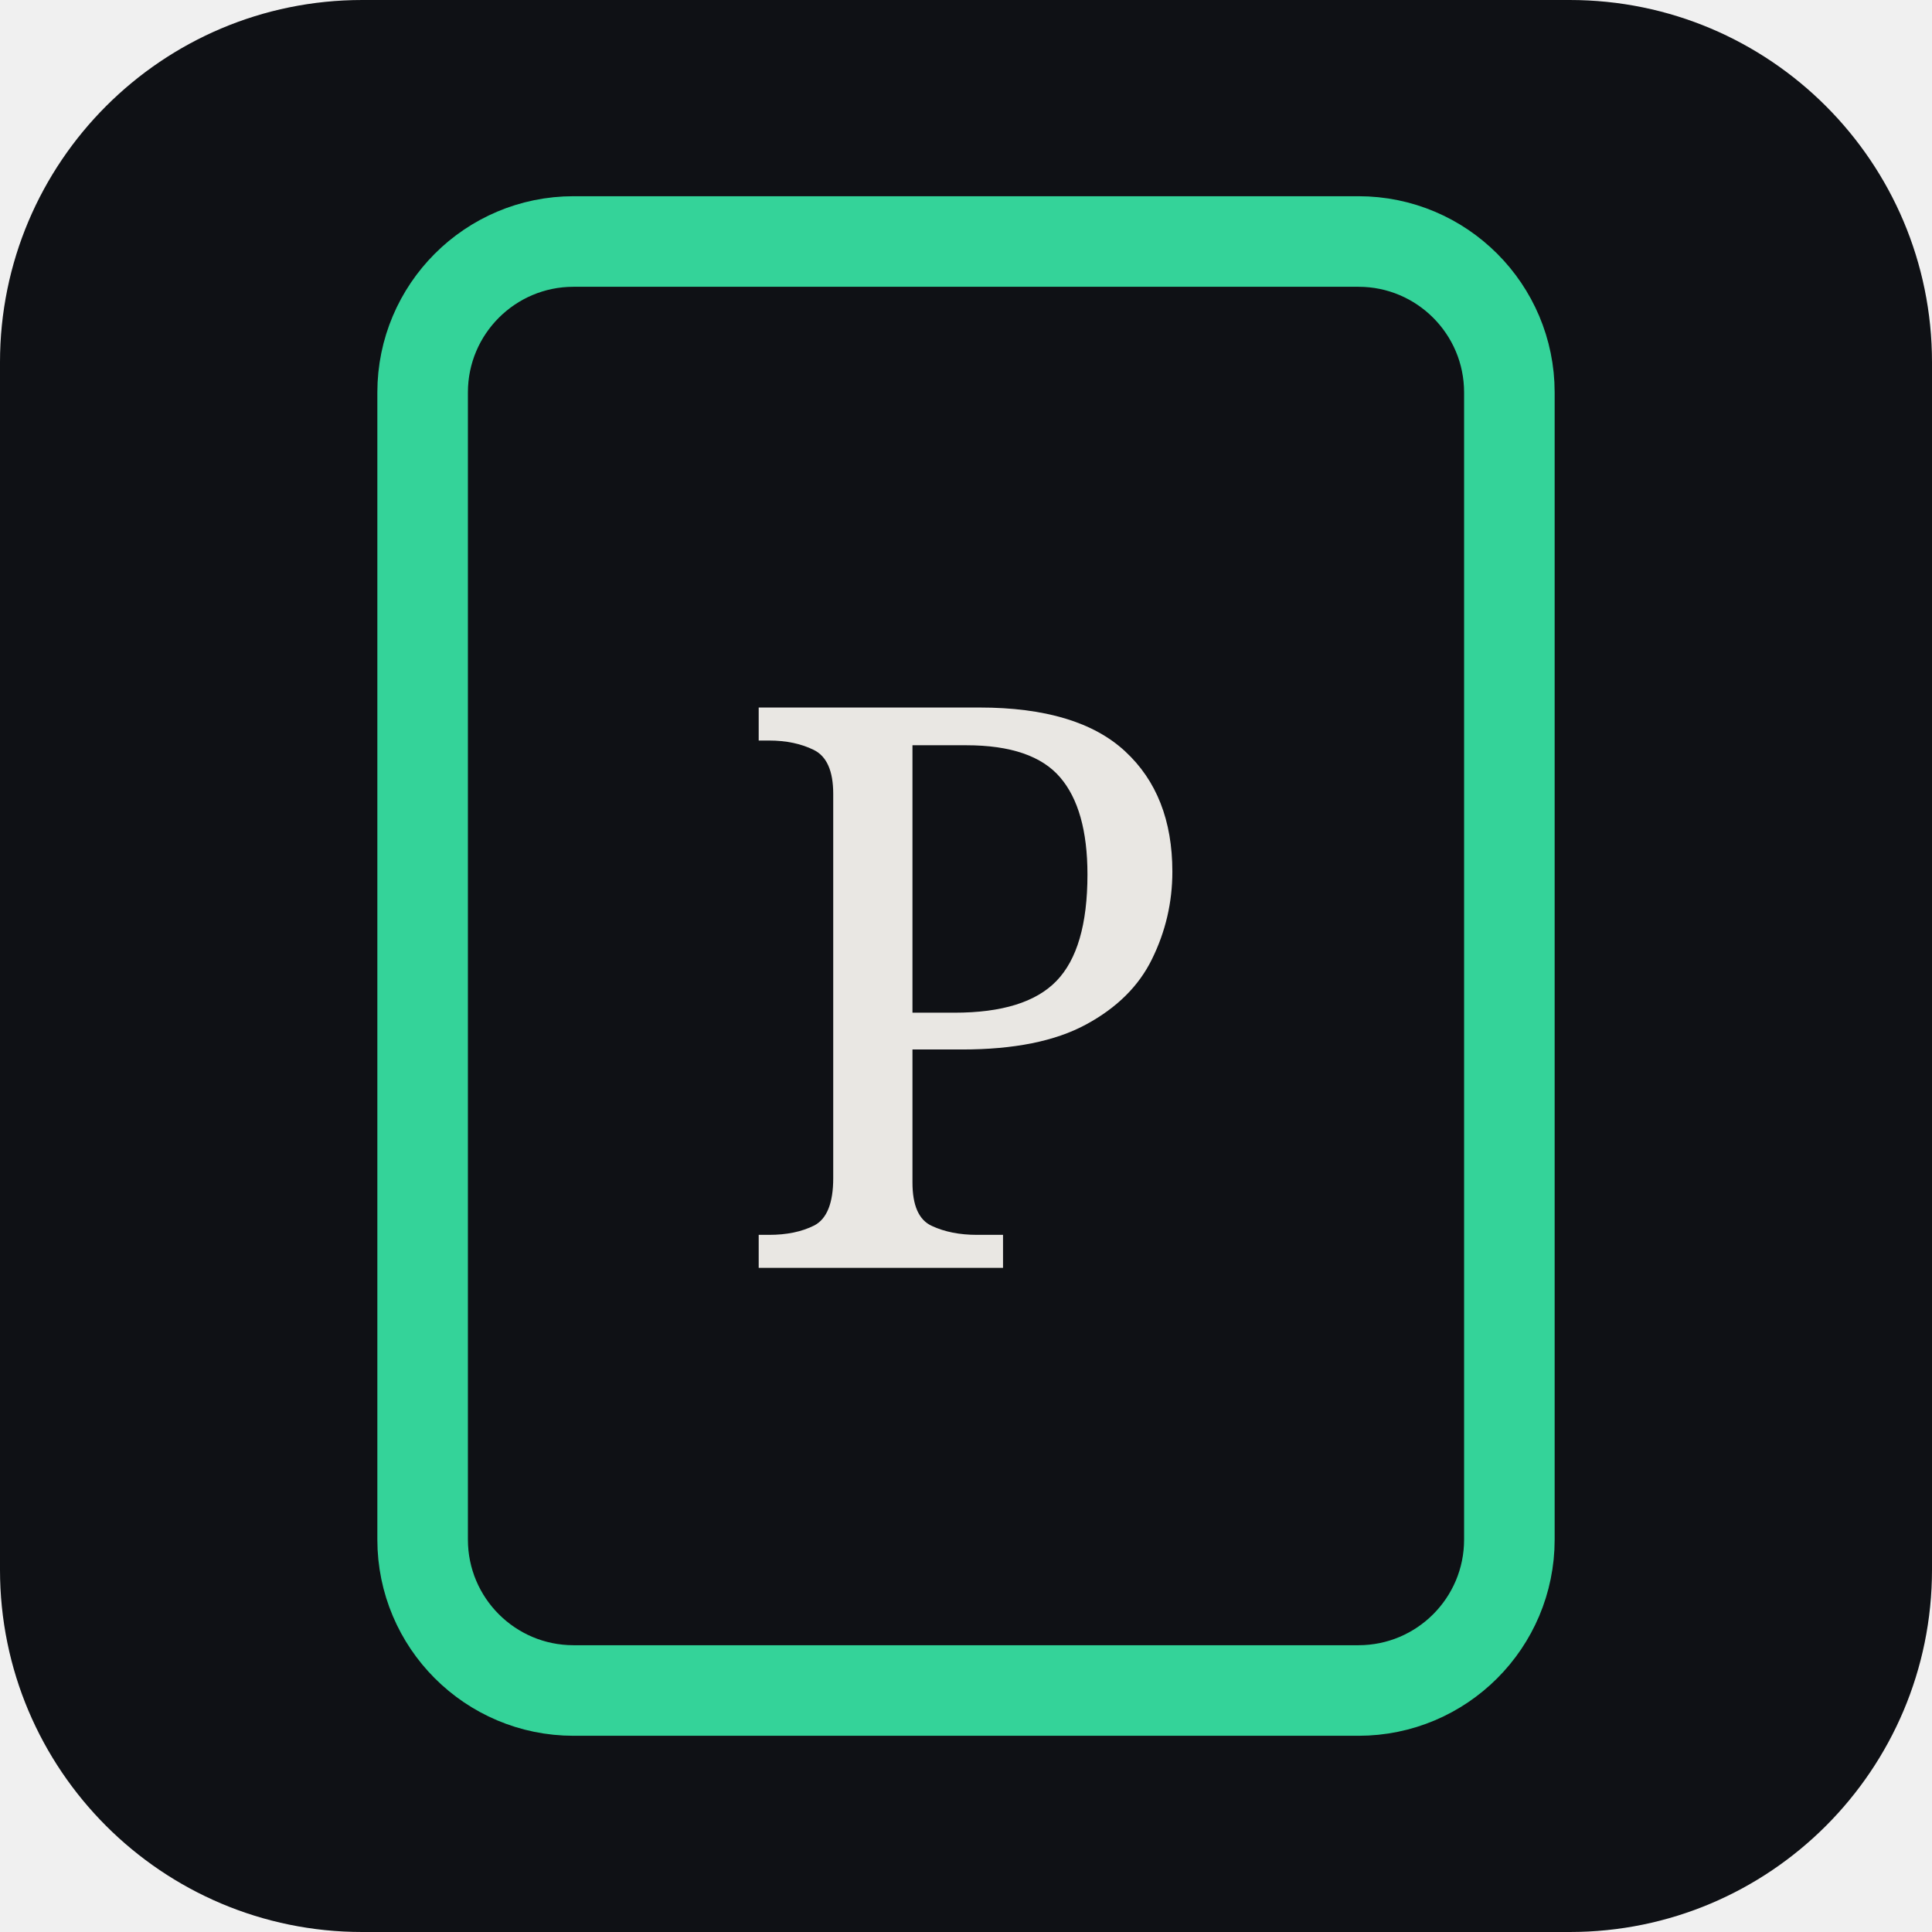
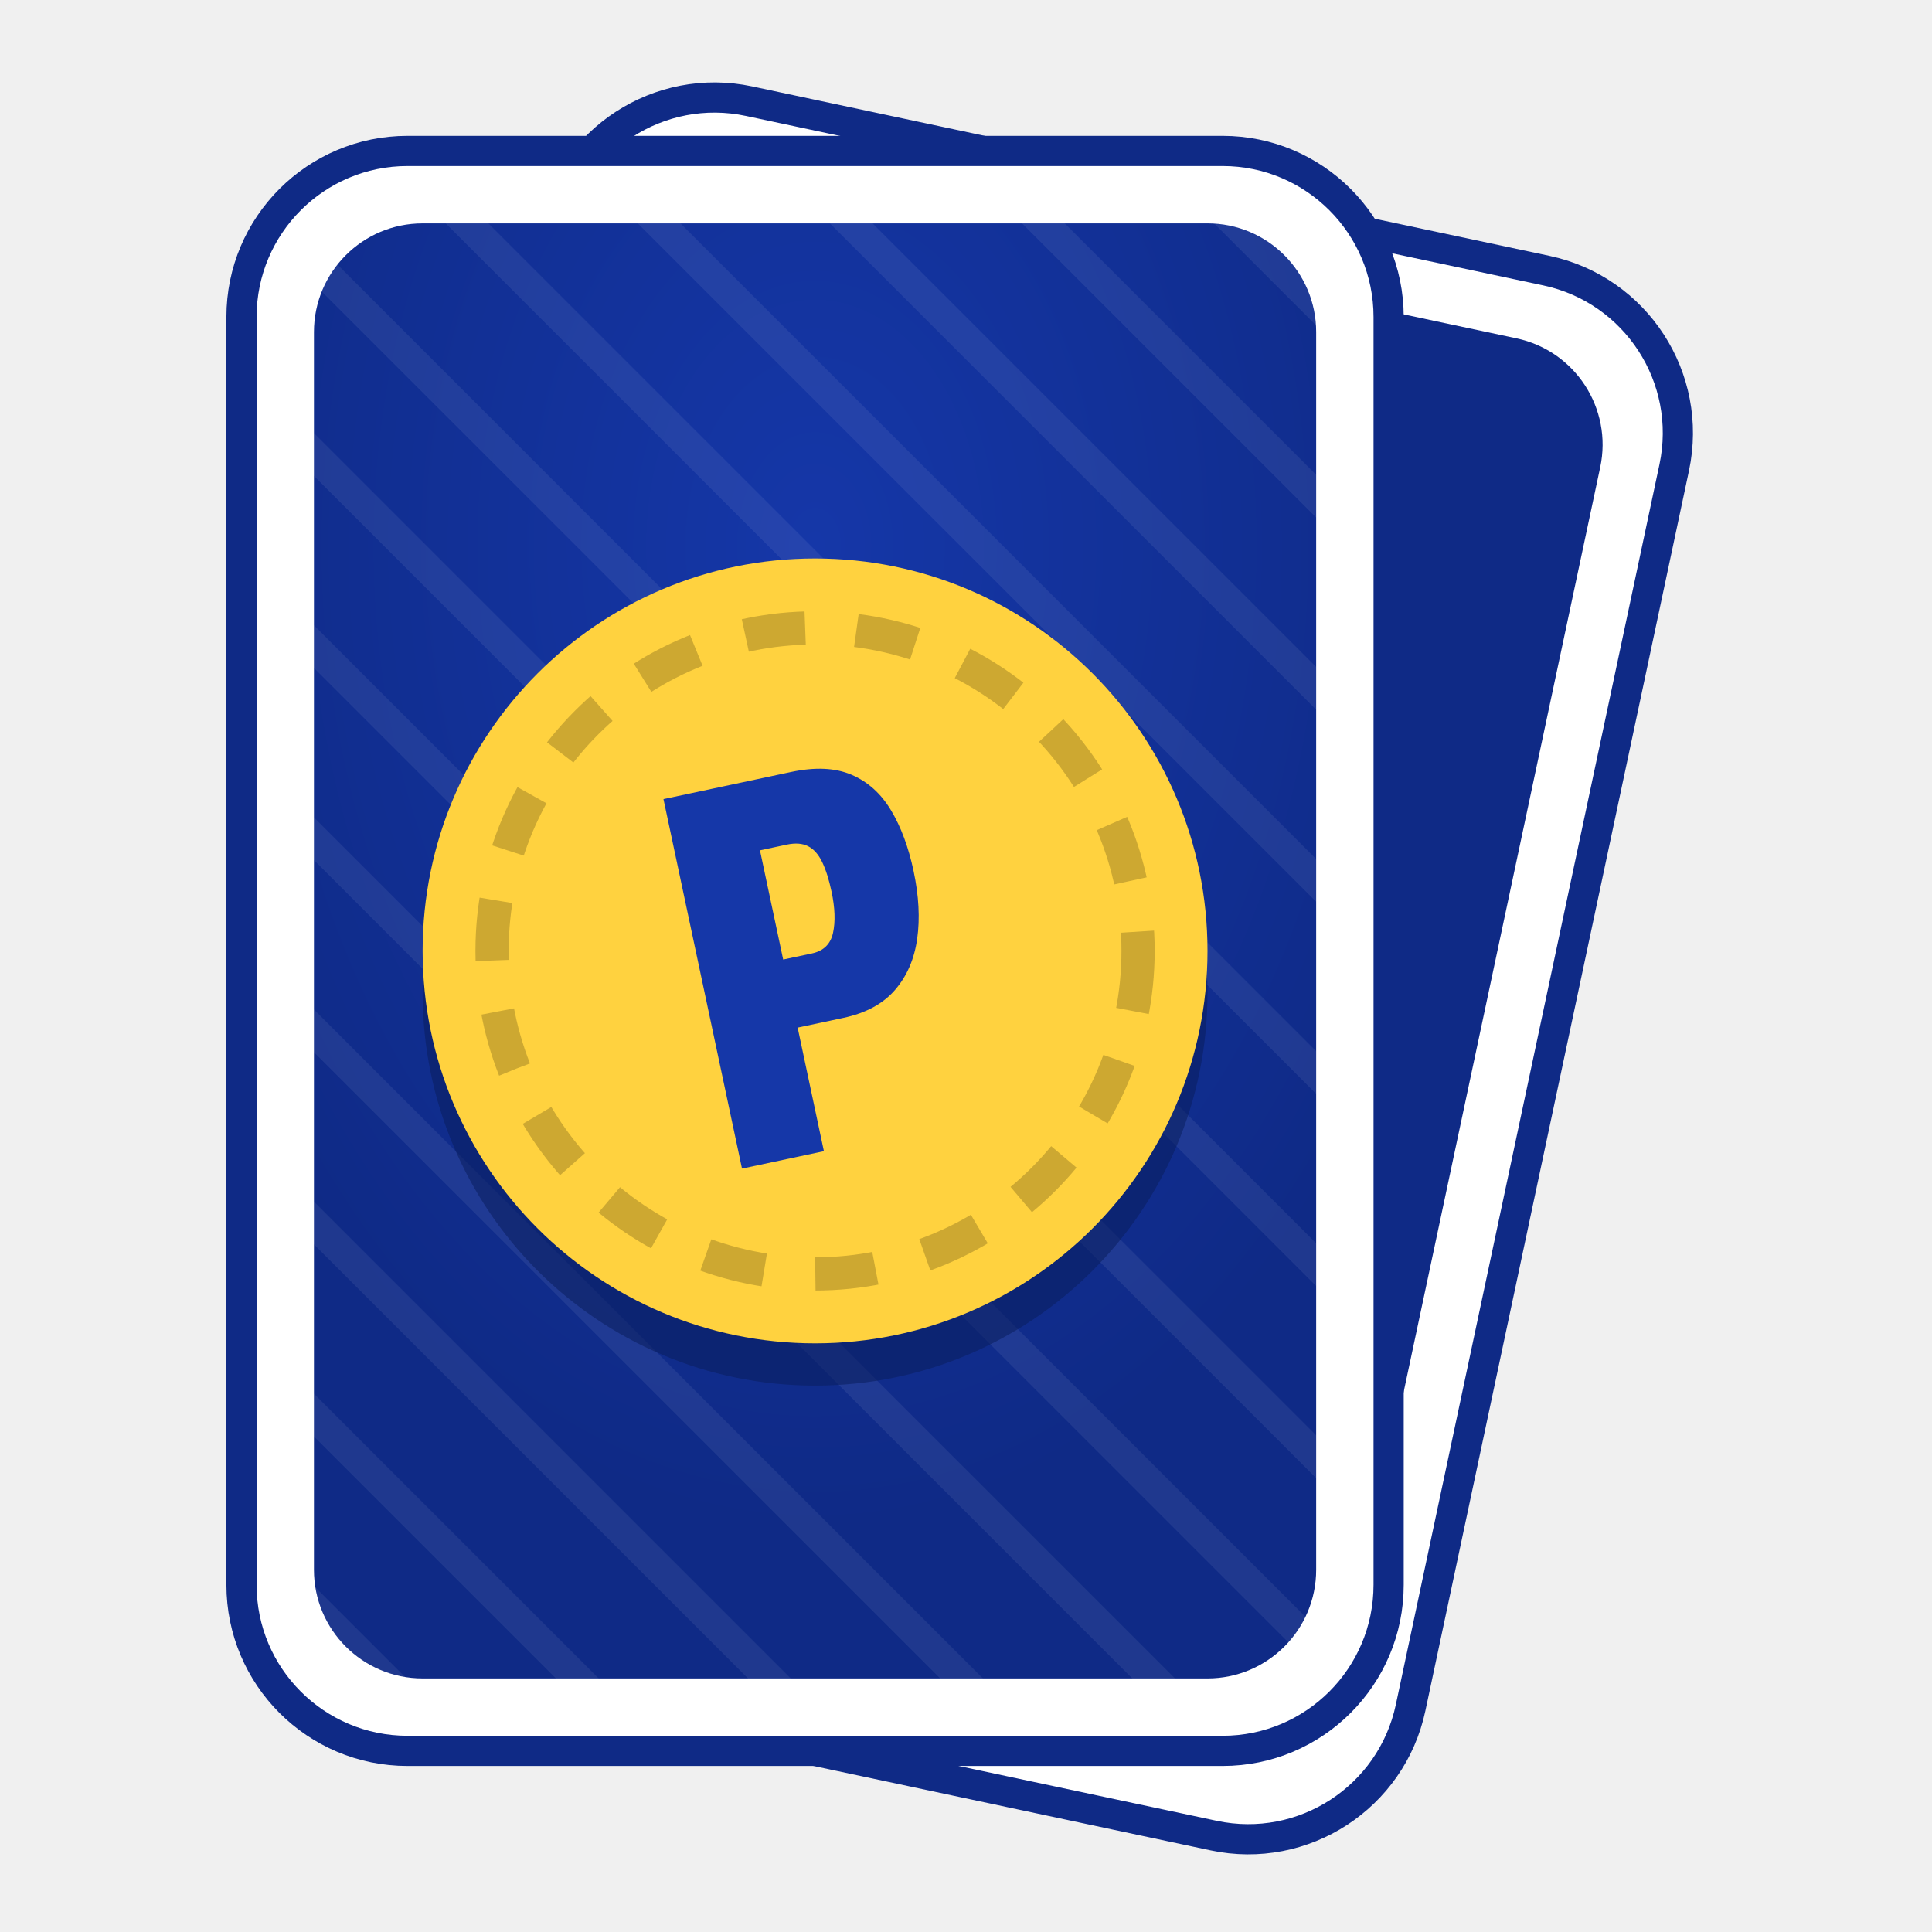
<svg xmlns="http://www.w3.org/2000/svg" viewBox="0 0 64 64">
-   <rect width="64" height="64" rx="12" fill="#0f1115" />
-   <rect x="14" y="8" width="36" height="48" rx="5" fill="none" stroke="#34d399" stroke-width="3" />
-   <text x="32" y="42" font-family="Georgia,serif" font-size="26" text-anchor="middle" fill="#e9e7e3">P</text>
+   <defs>
+     <radialGradient id="c" cx="50%" cy="22%" r="85%">
+       <stop offset="0" stop-color="#1537a8" />
+       <stop offset=".8" stop-color="#0f2a86" />
+     </radialGradient>
+     <pattern id="s" width="4.5" height="4.5" patternUnits="userSpaceOnUse" patternTransform="rotate(-45)">
+       <rect width="1" height="4.5" fill="#fff" fill-opacity=".07" />
+     </pattern>
+   </defs>
+   <g transform="translate(1 0)">
+     <g transform="rotate(12 26 58)">
+       <rect x="7" y="5" width="38" height="53" rx="5.5" fill="#fff" stroke="#0f2a86" />
+       <rect x="9.4" y="7.4" width="33.2" height="48.2" rx="3.6" fill="#0f2a86" />
+     </g>
+     <rect x="7" y="5" width="38" height="53" rx="5.5" fill="#fff" stroke="#0f2a86" />
+     <rect x="9.4" y="7.4" width="33.2" height="48.2" rx="3.6" fill="url(#c)" />
+     <rect x="9.4" y="7.4" width="33.2" height="48.2" rx="3.6" fill="url(#s)" />
+     <circle cx="26" cy="32.9" r="13" fill="#0a1d5e" fill-opacity=".55" />
+     <circle cx="26" cy="31.5" r="13" fill="#ffd23f" />
+     <circle cx="26" cy="31.5" r="10.7" fill="none" stroke="#1f1600" stroke-opacity=".22" stroke-width="1.1" stroke-dasharray="2 1.7" />
+     <path transform="translate(26 31.8) rotate(-12) scale(.0182 -.0182) translate(-254.5 -343.8)" fill="#1537a8" d="M45.48 0V687.54H282.74Q350.02 687.54 389.52 659.73Q429.02 631.91 446.29 581.74Q463.56 531.57 463.56 464.76Q463.56 395.5 444.34 342.83Q425.11 290.15 385.34 260.07Q345.56 229.98 282.93 229.98H197.89V0ZM197.89 356.61H251.33Q283.83 356.61 296.76 385.3Q309.7 414 309.7 459.22Q309.7 492.89 304.23 515.36Q298.76 537.83 285.28 548.83Q271.8 559.83 247.67 559.83H197.89Z" />
+   </g>
</svg>
